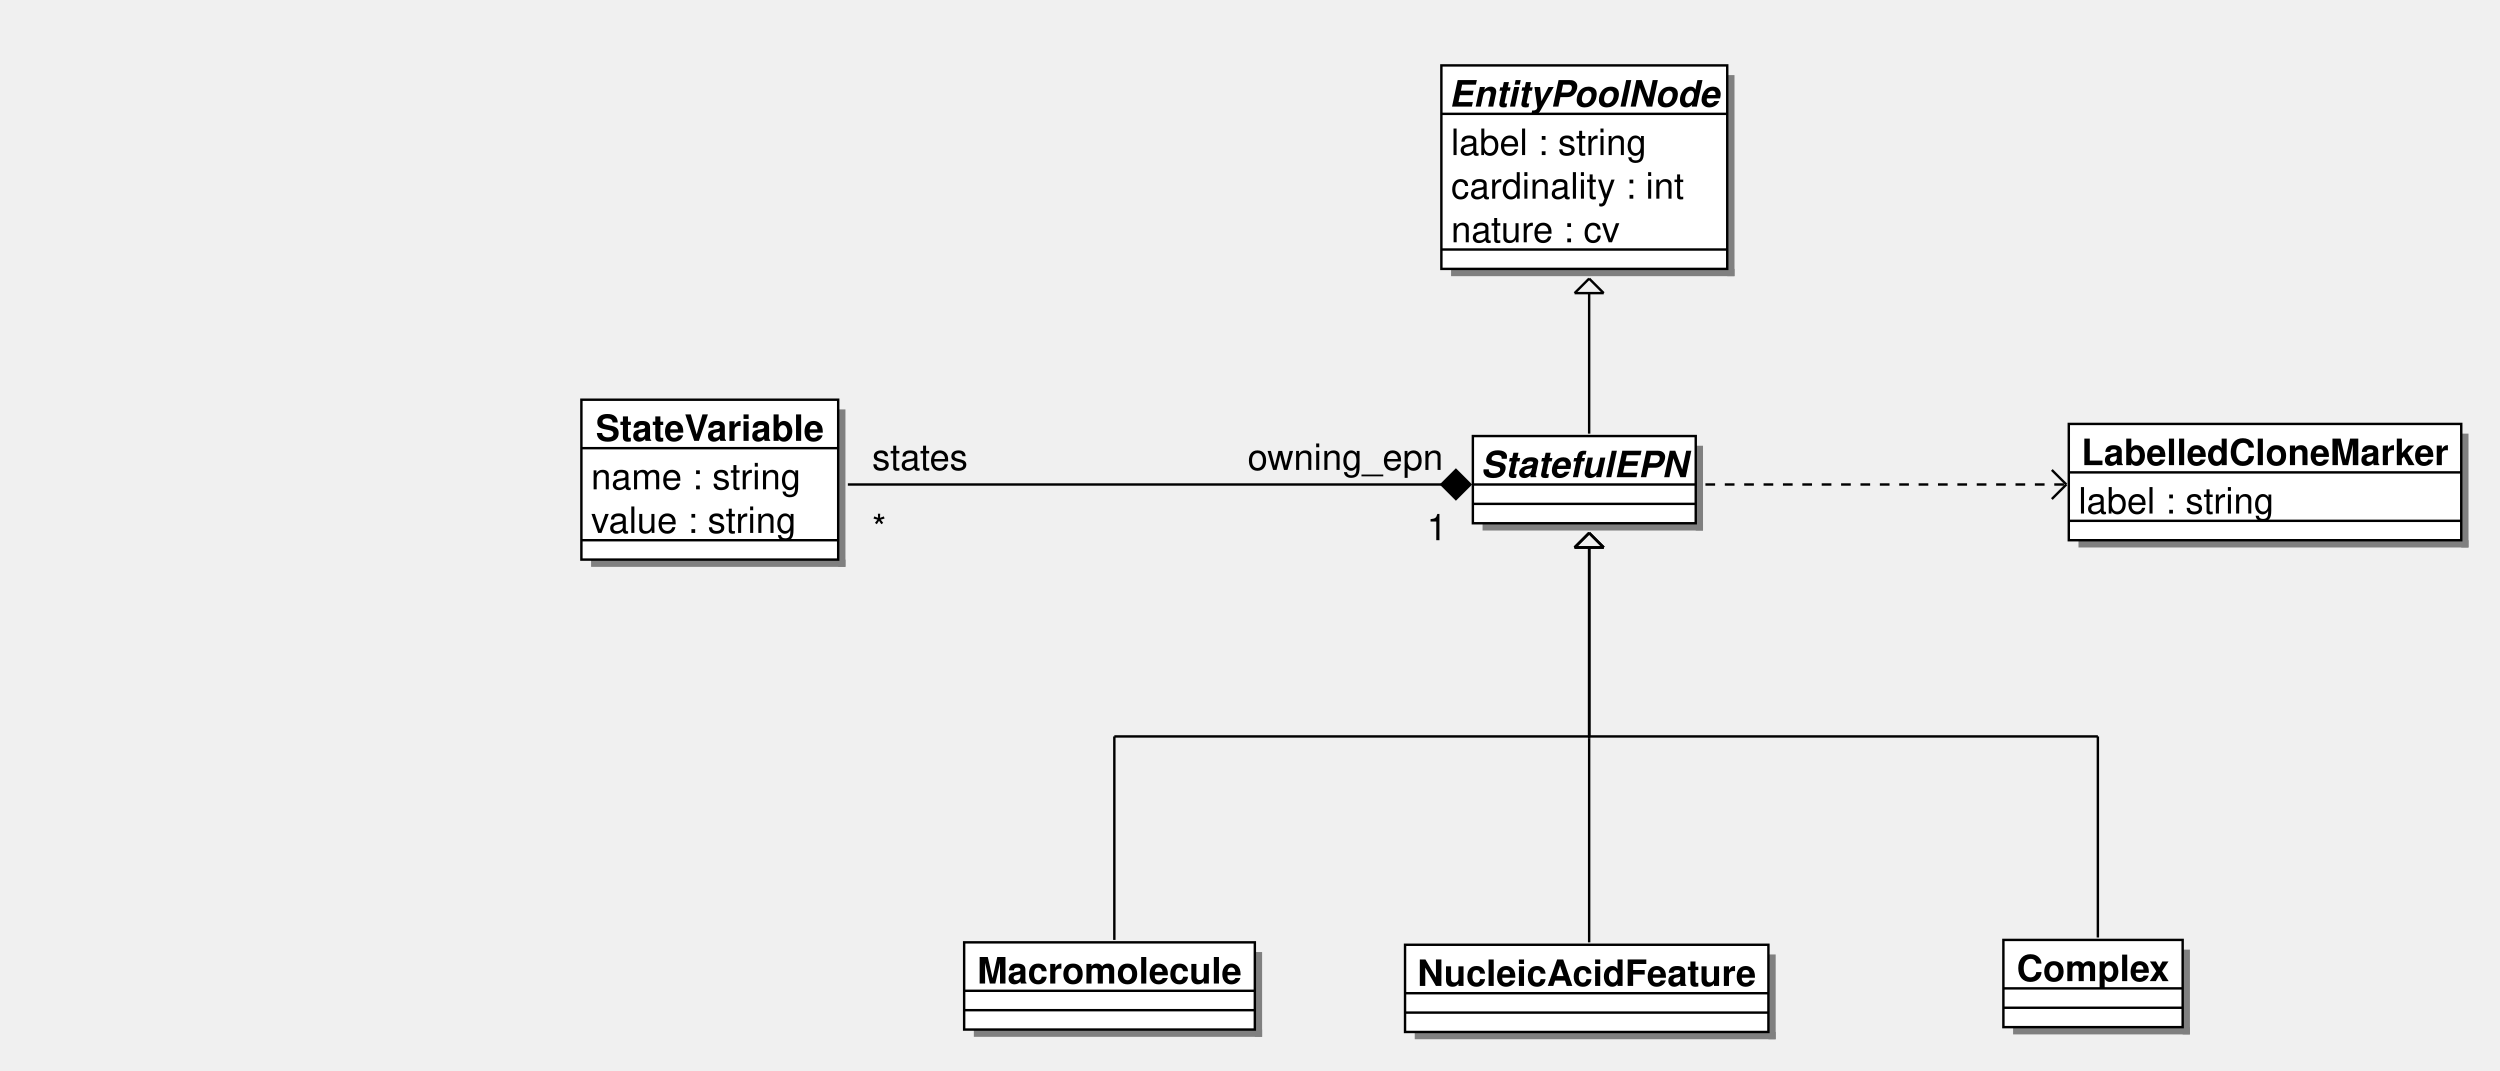
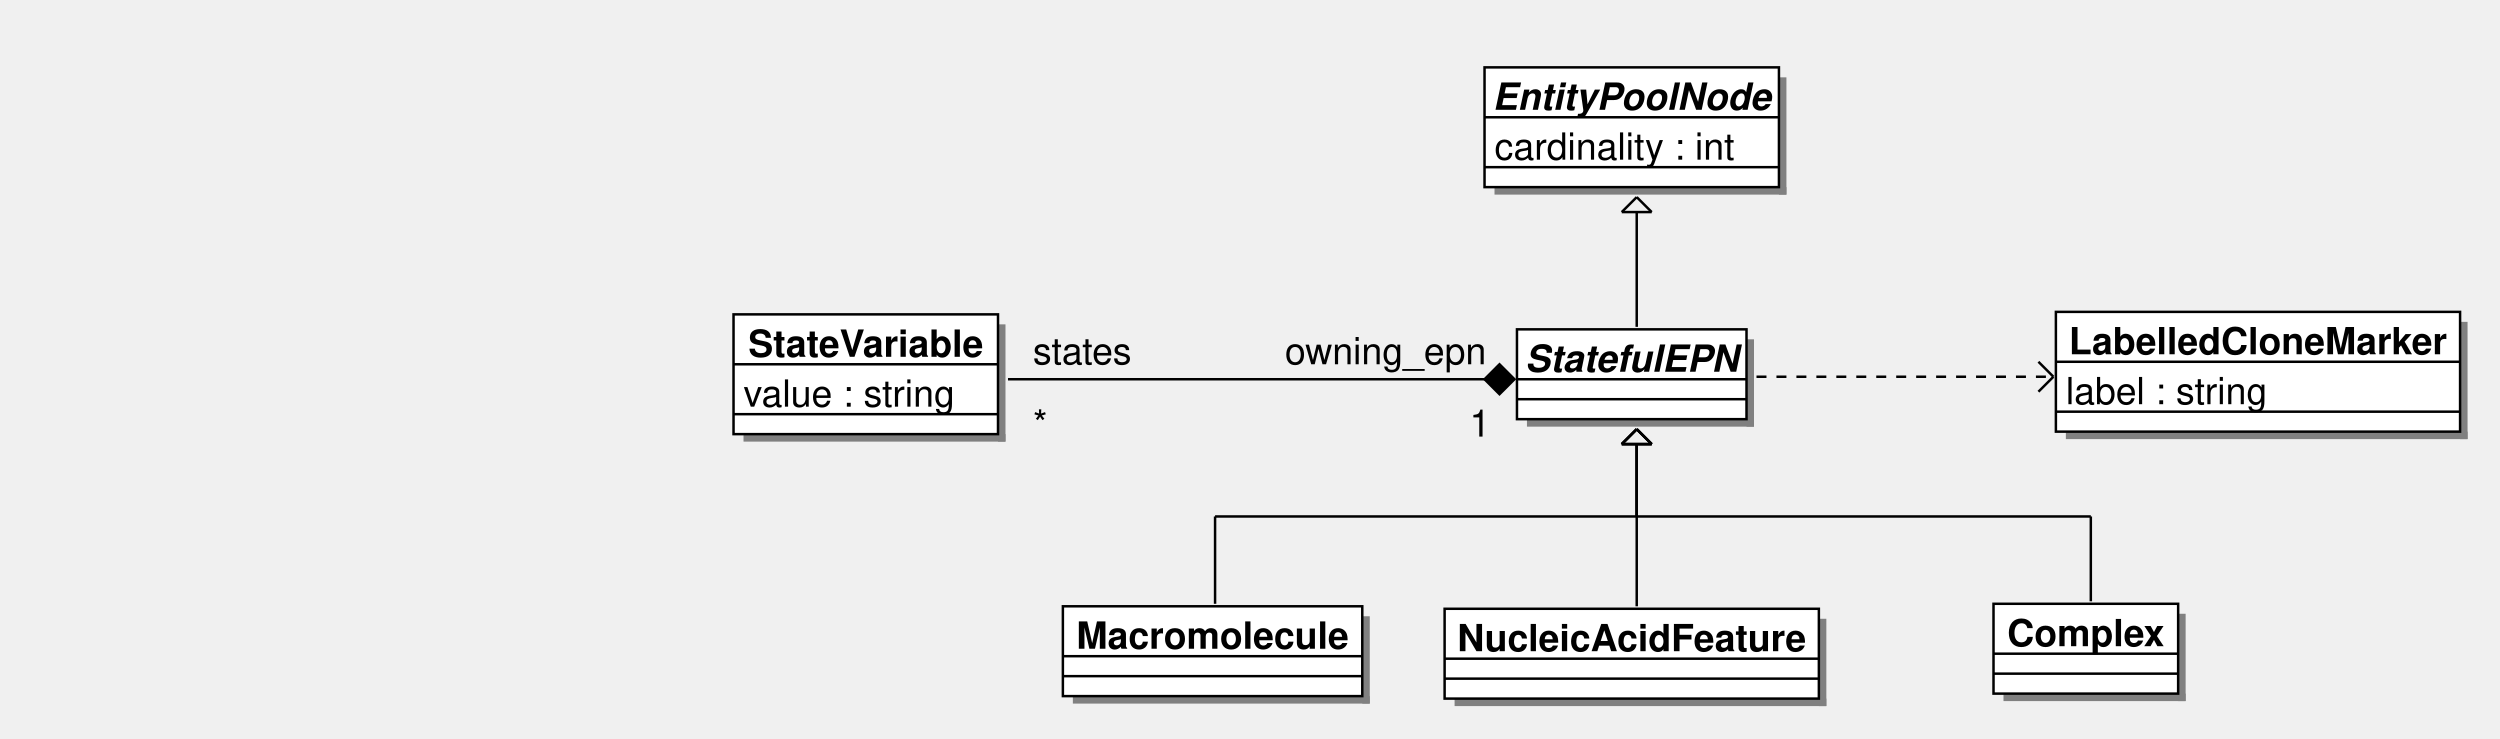
- <svg xmlns="http://www.w3.org/2000/svg" width="1032" height="442" version="1.1">
+ <svg xmlns="http://www.w3.org/2000/svg" width="1002" height="296" version="1.1">
  <g>
-     <rect fill="#808080" stroke="none" stroke-opacity="1" x="700" y="184" width="3" height="35" />
-     <rect fill="#808080" stroke="none" stroke-opacity="1" x="612" y="216" width="91" height="3" />
-     <rect fill="#ffffff" stroke="black" stroke-width="1" stroke-opacity="1" x="608" y="180" width="92" height="36" />
-     <text font-family="Helvetica" font-size="15" fill="#000000" xml:space="preserve" font-weight="bold" font-style="italic" text-anchor="middle" x="654" y="197">StatefulEPN</text>
-     <line stroke="black" stroke-opacity="1" x1="608" y1="200" x2="700" y2="200" />
-     <line stroke="black" stroke-opacity="1" x1="608" y1="208" x2="700" y2="208" />
+     <rect fill="#808080" stroke="none" stroke-opacity="1" x="700" y="136" width="3" height="35" />
+     <rect fill="#808080" stroke="none" stroke-opacity="1" x="612" y="168" width="91" height="3" />
+     <rect fill="#ffffff" stroke="black" stroke-width="1" stroke-opacity="1" x="608" y="132" width="92" height="36" />
+     <text font-family="Helvetica" font-size="15" fill="#000000" xml:space="preserve" font-weight="bold" font-style="italic" text-anchor="middle" x="654" y="149">StatefulEPN</text>
+     <line stroke="black" stroke-opacity="1" x1="608" y1="152" x2="700" y2="152" />
+     <line stroke="black" stroke-opacity="1" x1="608" y1="160" x2="700" y2="160" />
  </g>
  <g>
-     <rect fill="#808080" stroke="none" stroke-opacity="1" x="713" y="31" width="3" height="83" />
-     <rect fill="#808080" stroke="none" stroke-opacity="1" x="599" y="111" width="117" height="3" />
-     <rect fill="#ffffff" stroke="black" stroke-width="1" stroke-opacity="1" x="595" y="27" width="118" height="84" />
+     <rect fill="#808080" stroke="none" stroke-opacity="1" x="546" y="247" width="3" height="35" />
+     <rect fill="#808080" stroke="none" stroke-opacity="1" x="430" y="279" width="119" height="3" />
+     <rect fill="#ffffff" stroke="black" stroke-width="1" stroke-opacity="1" x="426" y="243" width="120" height="36" />
+     <text font-family="Helvetica" font-size="15" fill="#000000" xml:space="preserve" font-weight="bold" text-anchor="middle" x="486" y="260">Macromolecule</text>
+     <line stroke="black" stroke-opacity="1" x1="426" y1="263" x2="546" y2="263" />
+     <line stroke="black" stroke-opacity="1" x1="426" y1="271" x2="546" y2="271" />
+   </g>
+   <g>
+     <rect fill="#808080" stroke="none" stroke-opacity="1" x="713" y="31" width="3" height="47" />
+     <rect fill="#808080" stroke="none" stroke-opacity="1" x="599" y="75" width="117" height="3" />
+     <rect fill="#ffffff" stroke="black" stroke-width="1" stroke-opacity="1" x="595" y="27" width="118" height="48" />
    <text font-family="Helvetica" font-size="15" fill="#000000" xml:space="preserve" font-weight="bold" font-style="italic" text-anchor="middle" x="654" y="44">EntityPoolNode</text>
    <line stroke="black" stroke-opacity="1" x1="595" y1="47" x2="713" y2="47" />
-     <text font-family="Helvetica" font-size="15" fill="#000000" xml:space="preserve" x="599" y="64">label : string</text>
-     <text font-family="Helvetica" font-size="15" fill="#000000" xml:space="preserve" x="599" y="82">cardinality : int</text>
-     <text font-family="Helvetica" font-size="15" fill="#000000" xml:space="preserve" x="599" y="100">nature : cv</text>
-     <line stroke="black" stroke-opacity="1" x1="595" y1="103" x2="713" y2="103" />
+     <text font-family="Helvetica" font-size="15" fill="#000000" xml:space="preserve" x="599" y="64">cardinality : int</text>
+     <line stroke="black" stroke-opacity="1" x1="595" y1="67" x2="713" y2="67" />
  </g>
  <g>
-     <rect fill="#808080" stroke="none" stroke-opacity="1" x="730" y="394" width="3" height="35" />
-     <rect fill="#808080" stroke="none" stroke-opacity="1" x="584" y="426" width="149" height="3" />
-     <rect fill="#ffffff" stroke="black" stroke-width="1" stroke-opacity="1" x="580" y="390" width="150" height="36" />
-     <text font-family="Helvetica" font-size="15" fill="#000000" xml:space="preserve" font-weight="bold" text-anchor="middle" x="655" y="407">NucleicAcidFeature</text>
-     <line stroke="black" stroke-opacity="1" x1="580" y1="410" x2="730" y2="410" />
-     <line stroke="black" stroke-opacity="1" x1="580" y1="418" x2="730" y2="418" />
+     <rect fill="#808080" stroke="none" stroke-opacity="1" x="729" y="248" width="3" height="35" />
+     <rect fill="#808080" stroke="none" stroke-opacity="1" x="583" y="280" width="149" height="3" />
+     <rect fill="#ffffff" stroke="black" stroke-width="1" stroke-opacity="1" x="579" y="244" width="150" height="36" />
+     <text font-family="Helvetica" font-size="15" fill="#000000" xml:space="preserve" font-weight="bold" text-anchor="middle" x="654" y="261">NucleicAcidFeature</text>
+     <line stroke="black" stroke-opacity="1" x1="579" y1="264" x2="729" y2="264" />
+     <line stroke="black" stroke-opacity="1" x1="579" y1="272" x2="729" y2="272" />
  </g>
  <g>
-     <rect fill="#808080" stroke="none" stroke-opacity="1" x="901" y="392" width="3" height="35" />
-     <rect fill="#808080" stroke="none" stroke-opacity="1" x="831" y="424" width="73" height="3" />
-     <rect fill="#ffffff" stroke="black" stroke-width="1" stroke-opacity="1" x="827" y="388" width="74" height="36" />
-     <text font-family="Helvetica" font-size="15" fill="#000000" xml:space="preserve" font-weight="bold" text-anchor="middle" x="864" y="405">Complex</text>
-     <line stroke="black" stroke-opacity="1" x1="827" y1="408" x2="901" y2="408" />
-     <line stroke="black" stroke-opacity="1" x1="827" y1="416" x2="901" y2="416" />
+     <rect fill="#808080" stroke="none" stroke-opacity="1" x="873" y="246" width="3" height="35" />
+     <rect fill="#808080" stroke="none" stroke-opacity="1" x="803" y="278" width="73" height="3" />
+     <rect fill="#ffffff" stroke="black" stroke-width="1" stroke-opacity="1" x="799" y="242" width="74" height="36" />
+     <text font-family="Helvetica" font-size="15" fill="#000000" xml:space="preserve" font-weight="bold" text-anchor="middle" x="836" y="259">Complex</text>
+     <line stroke="black" stroke-opacity="1" x1="799" y1="262" x2="873" y2="262" />
+     <line stroke="black" stroke-opacity="1" x1="799" y1="270" x2="873" y2="270" />
  </g>
  <g>
-     <rect fill="#808080" stroke="none" stroke-opacity="1" x="346" y="169" width="3" height="65" />
-     <rect fill="#808080" stroke="none" stroke-opacity="1" x="244" y="231" width="105" height="3" />
-     <rect fill="#ffffff" stroke="black" stroke-width="1" stroke-opacity="1" x="240" y="165" width="106" height="66" />
-     <text font-family="Helvetica" font-size="15" fill="#000000" xml:space="preserve" font-weight="bold" text-anchor="middle" x="293" y="182">StateVariable</text>
-     <line stroke="black" stroke-opacity="1" x1="240" y1="185" x2="346" y2="185" />
-     <text font-family="Helvetica" font-size="15" fill="#000000" xml:space="preserve" x="244" y="202">name : string</text>
-     <text font-family="Helvetica" font-size="15" fill="#000000" xml:space="preserve" x="244" y="220">value : string</text>
-     <line stroke="black" stroke-opacity="1" x1="240" y1="223" x2="346" y2="223" />
+     <rect fill="#808080" stroke="none" stroke-opacity="1" x="400" y="130" width="3" height="47" />
+     <rect fill="#808080" stroke="none" stroke-opacity="1" x="298" y="174" width="105" height="3" />
+     <rect fill="#ffffff" stroke="black" stroke-width="1" stroke-opacity="1" x="294" y="126" width="106" height="48" />
+     <text font-family="Helvetica" font-size="15" fill="#000000" xml:space="preserve" font-weight="bold" text-anchor="middle" x="347" y="143">StateVariable</text>
+     <line stroke="black" stroke-opacity="1" x1="294" y1="146" x2="400" y2="146" />
+     <text font-family="Helvetica" font-size="15" fill="#000000" xml:space="preserve" x="298" y="163">value : string</text>
+     <line stroke="black" stroke-opacity="1" x1="294" y1="166" x2="400" y2="166" />
  </g>
  <g>
-     <rect fill="#808080" stroke="none" stroke-opacity="1" x="518" y="393" width="3" height="35" />
-     <rect fill="#808080" stroke="none" stroke-opacity="1" x="402" y="425" width="119" height="3" />
-     <rect fill="#ffffff" stroke="black" stroke-width="1" stroke-opacity="1" x="398" y="389" width="120" height="36" />
-     <text font-family="Helvetica" font-size="15" fill="#000000" xml:space="preserve" font-weight="bold" text-anchor="middle" x="458" y="406">Macromolecule</text>
-     <line stroke="black" stroke-opacity="1" x1="398" y1="409" x2="518" y2="409" />
-     <line stroke="black" stroke-opacity="1" x1="398" y1="417" x2="518" y2="417" />
+     <line stroke="black" stroke-opacity="1" x1="656" y1="131" x2="656" y2="85" />
+     <line stroke="black" stroke-opacity="1" x1="656" y1="79" x2="650" y2="85" />
+     <line stroke="black" stroke-opacity="1" x1="656" y1="79" x2="662" y2="85" />
+     <line stroke="black" stroke-opacity="1" x1="650" y1="85" x2="662" y2="85" />
  </g>
  <g>
-     <line stroke="black" stroke-opacity="1" x1="656" y1="179" x2="656" y2="121" />
-     <line stroke="black" stroke-opacity="1" x1="656" y1="115" x2="650" y2="121" />
-     <line stroke="black" stroke-opacity="1" x1="656" y1="115" x2="662" y2="121" />
-     <line stroke="black" stroke-opacity="1" x1="650" y1="121" x2="662" y2="121" />
+     <line stroke="black" stroke-opacity="1" x1="656" y1="207" x2="656" y2="178" />
+     <line stroke="black" stroke-opacity="1" x1="656" y1="172" x2="650" y2="178" />
+     <line stroke="black" stroke-opacity="1" x1="656" y1="172" x2="662" y2="178" />
+     <line stroke="black" stroke-opacity="1" x1="650" y1="178" x2="662" y2="178" />
  </g>
  <g>
-     <line stroke="black" stroke-opacity="1" x1="656" y1="389" x2="656" y2="305" />
+     <line stroke="black" stroke-opacity="1" x1="487" y1="207" x2="656" y2="207" />
  </g>
  <g>
-     <line stroke="black" stroke-opacity="1" x1="656" y1="305" x2="656" y2="226" />
-     <line stroke="black" stroke-opacity="1" x1="656" y1="220" x2="650" y2="226" />
-     <line stroke="black" stroke-opacity="1" x1="656" y1="220" x2="662" y2="226" />
-     <line stroke="black" stroke-opacity="1" x1="650" y1="226" x2="662" y2="226" />
+     <line stroke="black" stroke-opacity="1" x1="487" y1="242" x2="487" y2="207" />
  </g>
  <g>
-     <line stroke="black" stroke-opacity="1" x1="866" y1="387" x2="866" y2="304" />
+     <line stroke="black" stroke-opacity="1" x1="607" y1="152" x2="404" y2="152" />
+     <polygon fill="#000000" stroke="black" stroke-opacity="1" points="607,152 601,158 595,152 601,146" />
  </g>
  <g>
-     <line stroke="black" stroke-opacity="1" x1="866" y1="304" x2="656" y2="304" />
+     <line stroke="black" stroke-opacity="1" x1="656" y1="207" x2="656" y2="178" />
+     <line stroke="black" stroke-opacity="1" x1="656" y1="172" x2="650" y2="178" />
+     <line stroke="black" stroke-opacity="1" x1="656" y1="172" x2="662" y2="178" />
+     <line stroke="black" stroke-opacity="1" x1="650" y1="178" x2="662" y2="178" />
  </g>
  <g>
-     <line stroke="black" stroke-opacity="1" x1="656" y1="304" x2="656" y2="226" />
-     <line stroke="black" stroke-opacity="1" x1="656" y1="220" x2="650" y2="226" />
-     <line stroke="black" stroke-opacity="1" x1="656" y1="220" x2="662" y2="226" />
-     <line stroke="black" stroke-opacity="1" x1="650" y1="226" x2="662" y2="226" />
+     <line stroke="black" stroke-opacity="1" x1="838" y1="207" x2="656" y2="207" />
  </g>
  <g>
-     <line stroke="black" stroke-opacity="1" x1="607" y1="200" x2="350" y2="200" />
-     <polygon fill="#000000" stroke="black" stroke-opacity="1" points="607,200 601,206 595,200 601,194" />
+     <line stroke="black" stroke-opacity="1" x1="838" y1="241" x2="838" y2="207" />
  </g>
  <g>
-     <line stroke="black" stroke-opacity="1" x1="460" y1="388" x2="460" y2="304" />
+     <line stroke="black" stroke-opacity="1" x1="656" y1="243" x2="656" y2="178" />
+     <line stroke="black" stroke-opacity="1" x1="656" y1="172" x2="650" y2="178" />
+     <line stroke="black" stroke-opacity="1" x1="656" y1="172" x2="662" y2="178" />
+     <line stroke="black" stroke-opacity="1" x1="650" y1="178" x2="662" y2="178" />
  </g>
  <g>
-     <line stroke="black" stroke-opacity="1" x1="460" y1="304" x2="656" y2="304" />
+     <rect fill="#808080" stroke="none" stroke-opacity="1" x="986" y="129" width="3" height="47" />
+     <rect fill="#808080" stroke="none" stroke-opacity="1" x="828" y="173" width="161" height="3" />
+     <rect fill="#ffffff" stroke="black" stroke-width="1" stroke-opacity="1" x="824" y="125" width="162" height="48" />
+     <text font-family="Helvetica" font-size="15" fill="#000000" xml:space="preserve" font-weight="bold" text-anchor="middle" x="905" y="142">LabelledCloneMarker</text>
+     <line stroke="black" stroke-opacity="1" x1="824" y1="145" x2="986" y2="145" />
+     <text font-family="Helvetica" font-size="15" fill="#000000" xml:space="preserve" x="828" y="162">label : string</text>
+     <line stroke="black" stroke-opacity="1" x1="824" y1="165" x2="986" y2="165" />
  </g>
  <g>
-     <line stroke="black" stroke-opacity="1" x1="656" y1="304" x2="656" y2="226" />
-     <line stroke="black" stroke-opacity="1" x1="656" y1="220" x2="650" y2="226" />
-     <line stroke="black" stroke-opacity="1" x1="656" y1="220" x2="662" y2="226" />
-     <line stroke="black" stroke-opacity="1" x1="650" y1="226" x2="662" y2="226" />
+     <line stroke="black" stroke-opacity="1" x1="823" y1="151" x2="817" y2="145" />
+     <line stroke="black" stroke-opacity="1" x1="823" y1="151" x2="817" y2="157" />
+     <line stroke-dasharray="4,4" stroke="black" stroke-opacity="1" x1="704" y1="151" x2="823" y2="151" />
  </g>
  <g>
-     <rect fill="#808080" stroke="none" stroke-opacity="1" x="1016" y="179" width="3" height="47" />
-     <rect fill="#808080" stroke="none" stroke-opacity="1" x="858" y="223" width="161" height="3" />
-     <rect fill="#ffffff" stroke="black" stroke-width="1" stroke-opacity="1" x="854" y="175" width="162" height="48" />
-     <text font-family="Helvetica" font-size="15" fill="#000000" xml:space="preserve" font-weight="bold" text-anchor="middle" x="935" y="192">LabelledCloneMarker</text>
-     <line stroke="black" stroke-opacity="1" x1="854" y1="195" x2="1016" y2="195" />
-     <text font-family="Helvetica" font-size="15" fill="#000000" xml:space="preserve" x="858" y="212">label : string</text>
-     <line stroke="black" stroke-opacity="1" x1="854" y1="215" x2="1016" y2="215" />
+     <text font-family="Helvetica" font-size="15" fill="#000000" xml:space="preserve" x="589" y="175">1</text>
  </g>
  <g>
-     <line stroke="black" stroke-opacity="1" x1="853" y1="200" x2="847" y2="194" />
-     <line stroke="black" stroke-opacity="1" x1="853" y1="200" x2="847" y2="206" />
-     <line stroke-dasharray="4,4" stroke="black" stroke-opacity="1" x1="704" y1="200" x2="853" y2="200" />
+     <text font-family="Helvetica" font-size="15" fill="#000000" xml:space="preserve" x="414" y="175">*</text>
  </g>
  <g>
-     <text font-family="Helvetica" font-size="15" fill="#000000" xml:space="preserve" x="360" y="194">states</text>
+     <text font-family="Helvetica" font-size="15" fill="#000000" xml:space="preserve" x="515" y="146">owning_epn</text>
  </g>
  <g>
-     <text font-family="Helvetica" font-size="15" fill="#000000" xml:space="preserve" x="515" y="194">owning_epn</text>
-   </g>
-   <g>
-     <text font-family="Helvetica" font-size="15" fill="#000000" xml:space="preserve" x="360" y="223">*</text>
-   </g>
-   <g>
-     <text font-family="Helvetica" font-size="15" fill="#000000" xml:space="preserve" x="589" y="223">1</text>
+     <text font-family="Helvetica" font-size="15" fill="#000000" xml:space="preserve" x="414" y="146">states</text>
  </g>
</svg>
